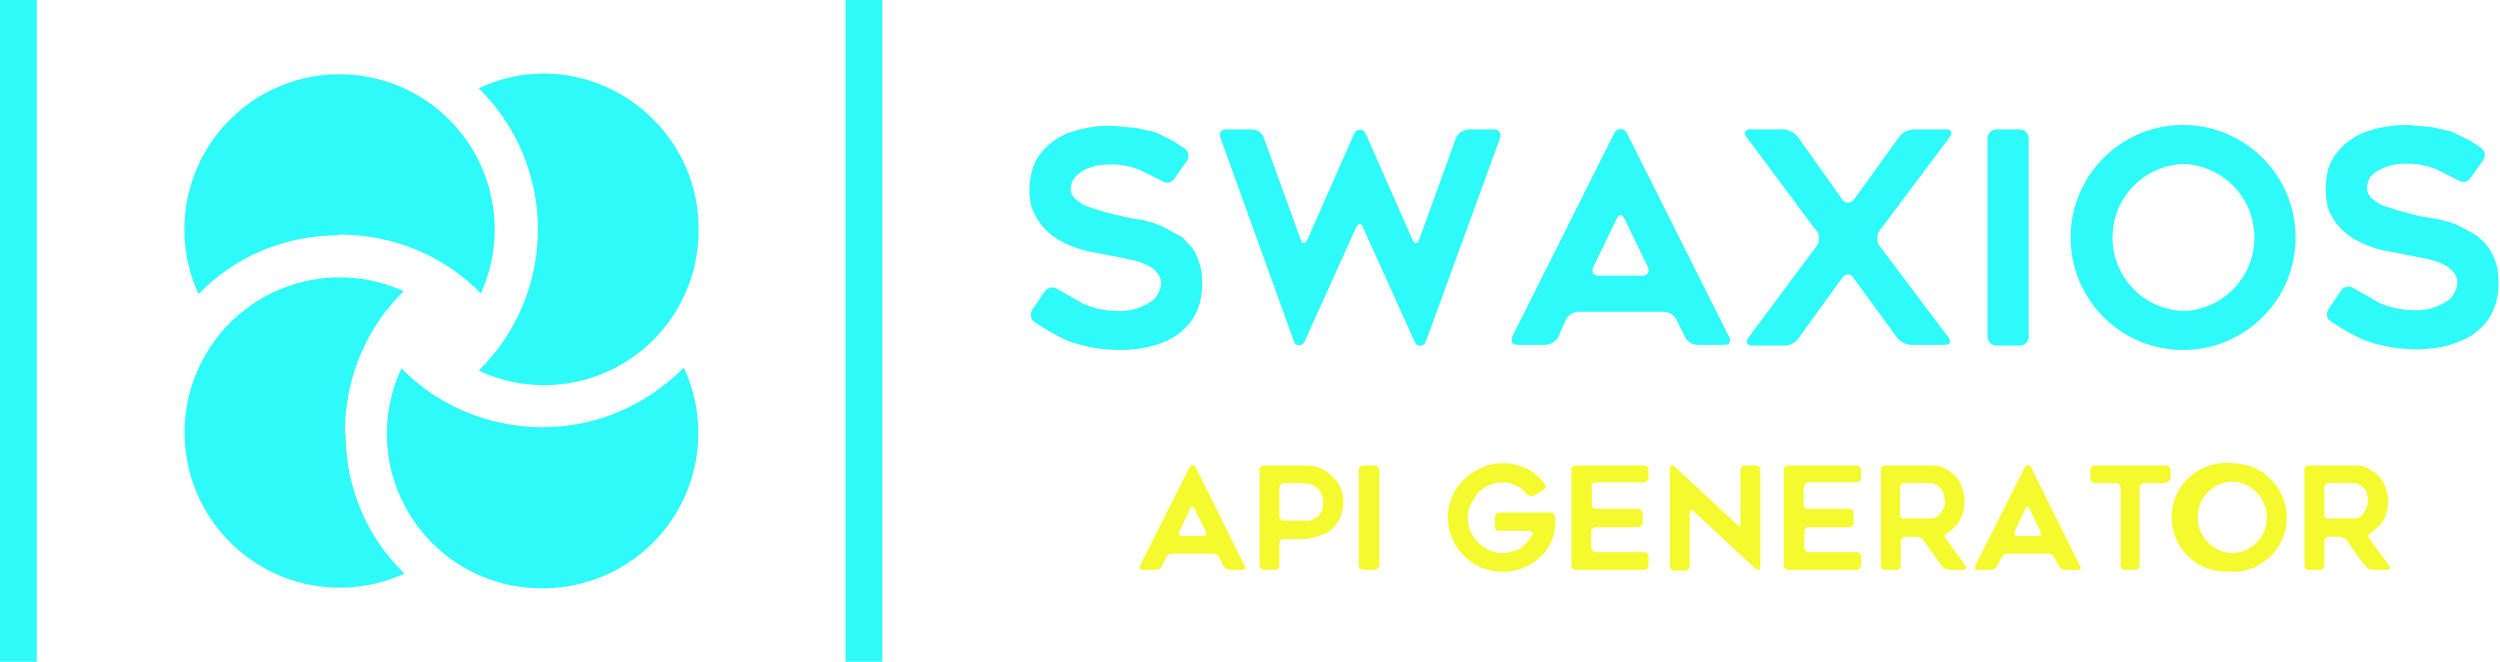
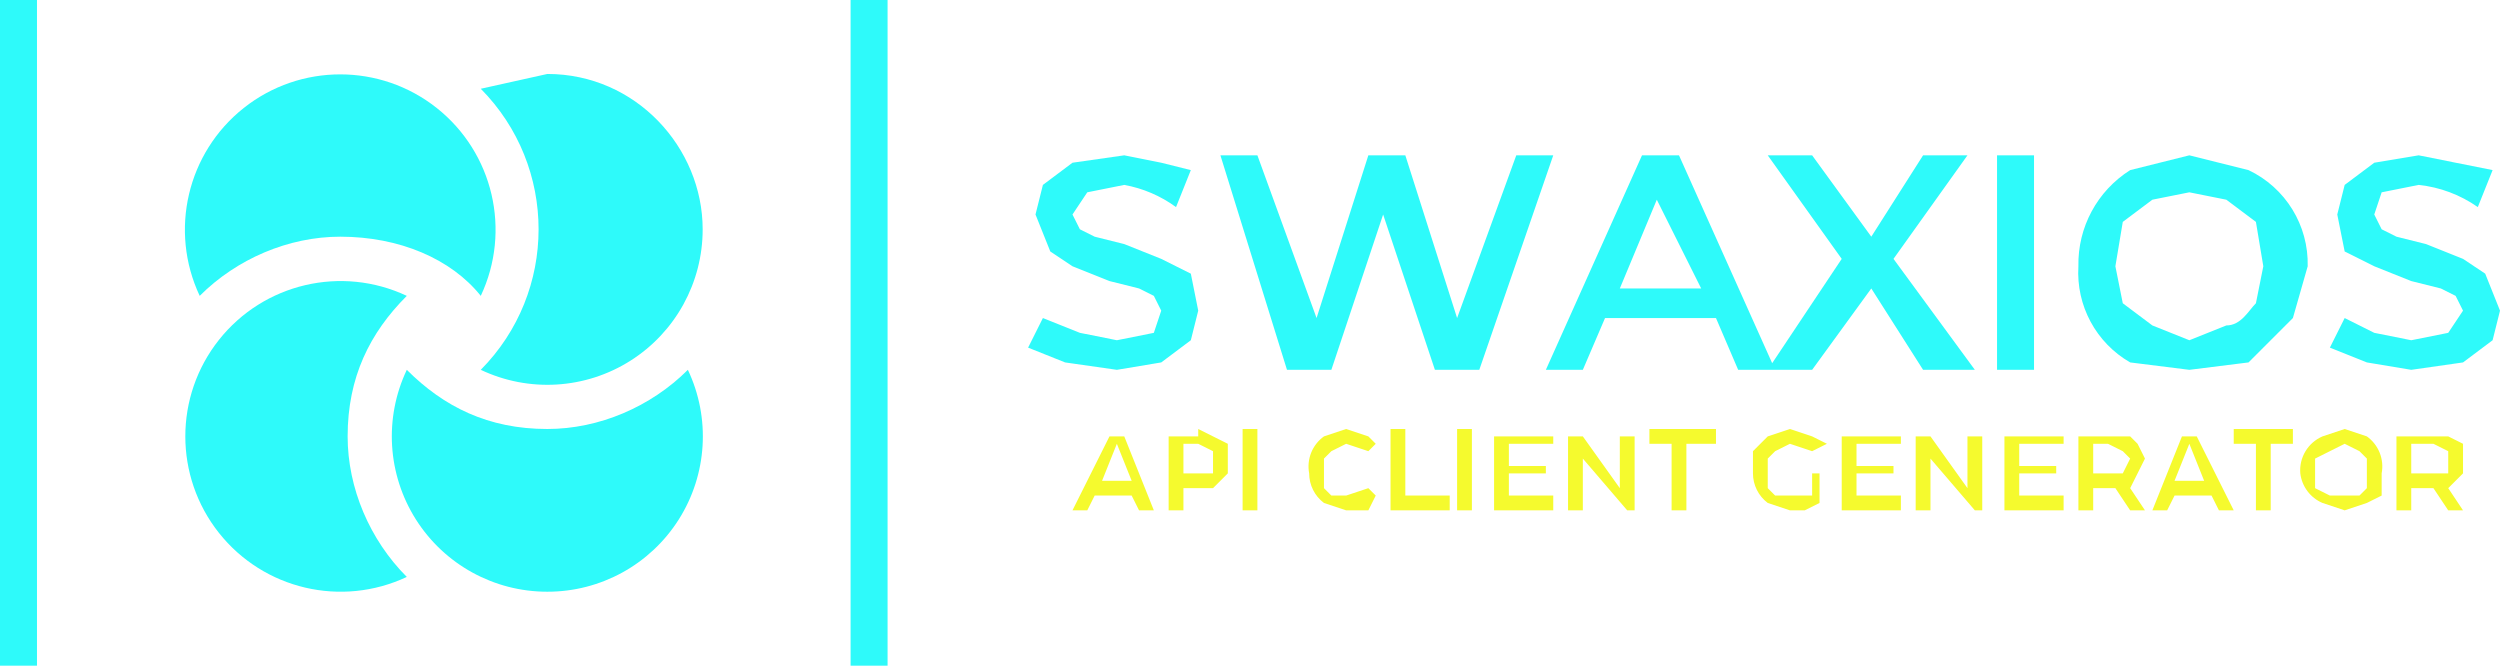
- <svg xmlns="http://www.w3.org/2000/svg" viewBox="0 0 340 90">
-   <path d="M0 0h5v90H0zM115 0h5v90h-5z" fill="#2efafa" />
-   <g fill="#2efafa">
-     <path d="M46.9 58.9c0-7.6 3-14.4 8-19.3A21.1 21.1 0 1 0 55 78c-5-4.8-8-11.6-8-19.1z" />
-     <path d="M73.9 58.1c-7.6 0-14.4-3-19.3-8A21 21 0 0 0 74 80 21.1 21.1 0 0 0 93 50c-5 5-11.7 8.1-19.2 8.1z" />
-     <path d="M73.9 10a21 21 0 0 0-8.8 2 26.9 26.9 0 0 1 0 38.4A21 21 0 0 0 95 31C95 19.5 85.5 10 73.9 10z" />
-     <path d="M46.1 31.9c7.6 0 14.4 3 19.3 8A21.1 21.1 0 1 0 27 40c4.8-5 11.6-8 19.1-8z" />
+ <svg xmlns="http://www.w3.org/2000/svg" width="338" height="90" version="1">
+   <g fill="none" fill-rule="nonzero">
+     <path fill="#2EFAFA" d="M0 0h5v90H0V0zm115 0h5v90h-5V0z" />
+     <g fill="#2EFAFA">
+       <path d="M47 59c0-8 3-14 8-19a21 21 0 1 0 0 38c-5-5-8-12-8-19z" />
+       <path d="M74 58c-8 0-14-3-19-8a21 21 0 0 0 19 30 21 21 0 0 0 19-30c-5 5-12 8-19 8z" />
+       <path d="M74 10l-9 2a27 27 0 0 1 0 38 21 21 0 0 0 30-19c0-11-9-21-21-21z" />
+       <path d="M46 32c8 0 15 3 19 8a21 21 0 1 0-38 0c5-5 12-8 19-8z" />
+     </g>
+     <path fill="#F5FA2E" d="M153 67h-5l-1 2h-2l5-10h2l4 10h-2l-1-2zm0-2l-2-5-2 5h4zm9-7l2 1 2 1v4l-2 2h-4v3h-2V59h4zm0 6h2v-2-1l-2-1h-2v4h2zm6-6h2v11h-2V59zm14 11l-3-1a5 5 0 0 1-2-4 5 5 0 0 1 2-5l3-1 3 1 1 1-1 1-3-1-2 1-1 1v4l1 1h2l3-1 1 1-1 2h-3zm6-11h2v9h6v2h-8V59zm9 0h2v11h-2V59zm13 9v2h-8V59h8v1h-6v3h5v1h-5v3h6zm11-9v11h-1l-6-7v7h-2V59h2l5 7v-7h2zm5 2h-3v-2h9v2h-4v9h-2v-9zm19 4h1v4l-2 1h-2l-3-1a5 5 0 0 1-2-4v-3l2-2 3-1 3 1 2 1-2 1-3-1-2 1-1 1v4l1 1h5v-3zm12 3v2h-8V59h8v1h-6v3h5v1h-5v3h6zm11-9v11h-1l-6-7v7h-2V59h2l5 7v-7h2zm11 9v2h-8V59h8v1h-6v3h5v1h-5v3h6zm9 2l-2-3h-3v3h-2V59h7l1 1 1 2-1 2-1 2 2 3h-2zm0-7l-1-1-2-1h-2v4h4l1-2zm11 5h-5l-1 2h-2l4-10h2l5 10h-2l-1-2zm-1-2l-2-5-2 5h4zm7-5h-3v-2h8v2h-3v9h-2v-9zm12 9l-3-1a5 5 0 0 1-3-4 5 5 0 0 1 3-5l3-1 3 1a5 5 0 0 1 2 5v3l-2 1-3 1zm0-2h2l1-1v-2-2l-1-1-2-1-2 1-2 1v4l2 1h2zm14 2l-2-3h-3v3h-2V59h7l2 1v4l-2 2 2 3h-2zm0-7v-1l-2-1h-3v4h5v-2z" />
+     <path fill="#2EFAFA" d="M151 50l-7-1-5-2 2-4 5 2 5 1 5-1 1-3-1-2-2-1-4-1-5-2-3-2-2-5 1-4 4-3 7-1 5 1 4 1-2 5a17 17 0 0 0-7-3l-5 1-2 3 1 2 2 1 4 1 5 2 4 2 1 5-1 4-4 3-6 1zm59-29l-10 29h-6l-7-21-7 21h-6l-9-29h5l8 22 7-22h5l7 22 8-22h5zm22 22h-15l-3 7h-5l13-29h5l13 29h-5l-3-7zm-2-4l-6-12-5 12h11zm30 11l-7-11-8 11h-6l10-15-10-14h6l8 11 7-11h6l-10 14 11 15h-7zm10-29h5v29h-5V21zm26 29l-8-1a14 14 0 0 1-7-13 15 15 0 0 1 7-13l8-2 8 2a14 14 0 0 1 8 13l-2 7-6 6-8 1zm0-4l5-2c2 0 3-2 4-3l1-5-1-6-4-3-5-1-5 1-4 3-1 6 1 5 4 3 5 2zm30 4l-6-1-5-2 2-4 4 2 5 1 5-1 2-3-1-2-2-1-4-1-5-2-4-2-1-5 1-4 4-3 6-1 5 1 5 1-2 5a17 17 0 0 0-8-3l-5 1-1 3 1 2 2 1 4 1 5 2 3 2 2 5-1 4-4 3-7 1z" />
  </g>
-   <path d="M140.4 42.1l1.7-2.5c.4-.5 1.1-.7 1.7-.3l3.5 2c1.6.7 3.2 1 5 1a7.3 7.3 0 0 0 4.1-1.2c.5-.3.9-.7 1.1-1.2.3-.5.4-1 .4-1.4 0-.6-.2-1-.6-1.5-.3-.4-.8-.7-1.4-1s-1.3-.5-2.2-.7a40 40 0 0 0-2.5-.5l-2-.4a15.1 15.1 0 0 1-4.9-1.6 8.3 8.3 0 0 1-3.7-3.9c-.4-.8-.6-1.8-.6-3 0-1.7.4-3.2 1-4.3.7-1.1 1.6-2 2.7-2.7 1-.7 2.3-1.1 3.6-1.4s2.6-.4 3.9-.4l3.3.3 2.7.6 2.4 1.2 1.5 1c.6.4.7 1.1.3 1.7l-1.7 2.4c-.4.6-1.1.7-1.7.3l-3-1.5a10.7 10.7 0 0 0-5.7-.6 7 7 0 0 0-1.8.6 5 5 0 0 0-1.3 1c-.4.5-.6 1-.6 1.5s.2 1.1.7 1.5 1 .8 1.6 1l2.2.7 2.4.6 2 .4c.7 0 1.5.3 2.3.5l1.3.5 2.2 1.2c.4.2.8.5 1 .8.7.7 1.3 1.4 1.6 2.4.4.9.6 2 .6 3.3 0 1.6-.3 2.9-.8 4s-1.3 2-2.3 2.8c-1 .8-2.1 1.3-3.5 1.7s-3 .6-4.6.6a20.3 20.3 0 0 1-7.2-1.3 28.8 28.8 0 0 1-4.4-2.5c-.5-.3-.7-1.1-.3-1.7zM204 18.8l-10.1 27.7c-.3.7-1.2.7-1.5 0l-7-15.5c-.2-.7-.7-.7-1 0l-7 15.5c-.3.6-1.2.6-1.4 0l-10-27.7c-.3-.7 0-1.2.8-1.2h3.5c.7 0 1.4.5 1.6 1.2l5 13.8c.2.6.6.6.9 0l6.4-14.5c.3-.6 1.2-.6 1.5 0l6.4 14.5c.2.6.7.6.9 0l5-13.8c.3-.7 1-1.2 1.7-1.2h3.5c.7 0 1 .5.8 1.2zm1.6 27.1l14-27.9c.3-.6 1.3-.6 1.6 0l14 27.9c.3.6 0 1-.7 1H231a2 2 0 0 1-1.8-1l-1.2-2.4c-.3-.7-1.1-1.1-1.8-1.1h-11.4a2 2 0 0 0-1.8 1l-1.1 2.5c-.4.6-1.1 1-1.8 1h-3.7c-.7 0-1-.4-.7-1zm11.8-8.4h6c.7 0 1-.6.7-1.2l-3.2-6.6c-.3-.6-.7-.6-1 0l-3.2 6.6c-.3.7 0 1.2.7 1.2zm29.7-6l-9.6-12.9c-.4-.5-.2-1 .5-1h4.5c.7 0 1.5.4 2 1l6.1 8.6c.4.5 1 .5 1.5 0l6.2-8.6c.4-.6 1.3-1 2-1h4.4c.7 0 .9.5.5 1l-9.6 12.8c-.4.6-.4 1.5 0 2l9.4 12.5c.4.6.2 1-.5 1H260c-.7 0-1.6-.4-2-1l-6-8.2c-.3-.5-1-.5-1.4 0l-6 8.3c-.3.5-1.2 1-1.8 1h-4.5c-.7 0-1-.5-.5-1.1l9.3-12.5c.4-.5.4-1.4 0-2zM274.7 47h-3.2c-.7 0-1.2-.6-1.2-1.3V18.8c0-.6.5-1.2 1.2-1.2h3.2c.7 0 1.2.6 1.2 1.2v27c0 .6-.5 1.2-1.2 1.2zm22.2.6a15.3 15.3 0 1 1 0-30.6 15.3 15.3 0 0 1 0 30.6zm0-25.3a10 10 0 0 0-9.6 10 10 10 0 0 0 9.6 10 10 10 0 0 0 9.7-10 10 10 0 0 0-9.7-10zM316.7 42l1.7-2.5c.3-.5 1.1-.7 1.7-.3l3.5 2c1.6.7 3.2 1 5 1a7.3 7.3 0 0 0 4.1-1.2c.5-.3.9-.7 1.1-1.2.3-.5.4-1 .4-1.4 0-.6-.2-1-.6-1.5-.4-.4-.8-.7-1.4-1s-1.3-.5-2.2-.7a40 40 0 0 0-2.5-.5l-2-.4a15.1 15.1 0 0 1-5-1.6 8.3 8.3 0 0 1-3.7-3.9c-.3-.8-.5-1.8-.5-3 0-1.7.3-3.2 1-4.3.7-1.1 1.6-2 2.7-2.7 1-.7 2.3-1.1 3.6-1.4s2.6-.4 3.9-.4l3.3.3 2.6.6 2.5 1.2 1.5 1c.6.4.7 1.1.3 1.7l-1.7 2.4c-.4.6-1.1.7-1.7.3l-3-1.5a10.7 10.7 0 0 0-5.7-.6 7 7 0 0 0-1.8.6 5 5 0 0 0-1.4 1c-.3.5-.5 1-.5 1.5s.2 1.1.7 1.5 1 .8 1.6 1l2.2.7 2.3.6 2 .4c.7 0 1.6.3 2.4.5l1.3.5 2.2 1.2 1 .8c.7.7 1.2 1.4 1.6 2.4.4.9.6 2 .6 3.3 0 1.6-.3 2.9-.8 4s-1.3 2-2.3 2.8c-1 .8-2.2 1.3-3.5 1.7s-3 .6-4.6.6a20.3 20.3 0 0 1-7.2-1.3 28.8 28.8 0 0 1-4.4-2.5c-.6-.3-.7-1.1-.3-1.7z" fill="#2efafa" />
-   <path d="M155 77l6.8-13.5c.2-.3.6-.3.8 0l6.7 13.5c.2.3 0 .5-.3.5h-1.8a1 1 0 0 1-.8-.5l-.6-1.2a1 1 0 0 0-.9-.5h-5.5a1 1 0 0 0-.8.5L158 77a1 1 0 0 1-.8.5h-1.8c-.3 0-.5-.2-.3-.5zm5.7-4.1h3c.3 0 .4-.3.3-.6l-1.6-3.2c-.1-.3-.3-.3-.5 0l-1.5 3.2c-.1.4 0 .6.3.6zm18.9-9.2a5.4 5.4 0 0 1 2.7 2.6 5.2 5.2 0 0 1 0 4c-.2.6-.6 1-1 1.5-.5.5-1 .8-1.7 1a7 7 0 0 1-2.4.5h-2.6c-.3 0-.6.2-.6.6v3c0 .3-.3.6-.6.6h-1.5a.6.6 0 0 1-.6-.6v-13c0-.4.2-.6.6-.6h5.7c.7 0 1.4.1 2 .4zm-1 6.9c.4-.1.6-.3.8-.5l.4-.8a3 3 0 0 0-.5-2.8l-.9-.6-1-.2h-2.8c-.3 0-.6.3-.6.6v4c0 .2.3.5.6.5h3c.4 0 .8 0 1-.2zm8.3 6.9h-1.5a.6.6 0 0 1-.6-.6v-13c0-.3.3-.6.6-.6h1.5c.4 0 .7.3.7.6v13c0 .3-.3.6-.7.6zm24.6-7.2v1.3a6.4 6.4 0 0 1-2.3 4.4c-.7.6-1.4 1-2.2 1.3a7.7 7.7 0 0 1-5.5-.1 7.5 7.5 0 0 1-4.6-6.8 7.2 7.2 0 0 1 2.2-5.2c.7-.7 1.5-1.2 2.4-1.6s1.8-.6 2.8-.6a7 7 0 0 1 5.8 2.8c.2.3.1.6-.2.8l-1.3.8c-.3.2-.6 0-.9-.1-.3-.5-.7-.8-1.2-1.1a4.2 4.2 0 0 0-4-.2c-.6.2-1 .6-1.5 1l-1 1.6a4.7 4.7 0 0 0 0 3.7 5.1 5.1 0 0 0 2.5 2.5 4.3 4.3 0 0 0 3.2.2c.5-.1.9-.3 1.3-.6l1-1 .4-.7c.1-.3-.1-.5-.4-.5h-4a.6.6 0 0 1-.7-.6v-1.3c0-.3.3-.6.6-.6h7c.3 0 .6.3.6.6zm5-4v2.3c0 .4.3.6.6.6h5.7c.3 0 .6.3.6.6v1.3c0 .3-.3.6-.6.6H217c-.3 0-.6.3-.6.6v2.1c0 .4.3.7.6.7h6.6c.3 0 .6.2.6.6v1.2c0 .3-.3.6-.6.6h-9.3a.6.6 0 0 1-.6-.6v-13c0-.4.3-.6.6-.6h9.3c.3 0 .6.2.6.6V65c0 .3-.3.6-.6.6H217c-.3 0-.6.3-.6.6zm13.3 3.3V77c0 .3-.3.6-.6.6h-1.5a.6.6 0 0 1-.6-.6V63.6c0-.3.4-.4.6-.2l8.6 8c.2.3.4.2.4-.1v-7.4c0-.3.3-.6.6-.6h1.5c.4 0 .6.3.6.6v13.3c0 .3-.4.4-.6.2l-8.6-8c-.2-.2-.4 0-.4.2zm15.5-3.3v2.3c0 .4.2.6.6.6h5.6c.4 0 .6.3.6.6v1.3c0 .3-.2.6-.6.6H246c-.4 0-.6.3-.6.6v2.1c0 .4.2.7.6.7h6.5c.3 0 .6.2.6.6v1.2c0 .3-.3.6-.6.6h-9.3a.6.6 0 0 1-.6-.6v-13c0-.4.3-.6.6-.6h9.3c.3 0 .6.2.6.6V65c0 .3-.3.6-.6.6H246c-.4 0-.6.3-.6.6zM258 77.5h-1.6a.6.6 0 0 1-.6-.6v-13c0-.4.3-.6.6-.6h5.9c.7 0 1.4 0 2 .3.6.3 1.1.6 1.5 1 .5.5.8 1 1 1.6s.4 1.3.4 2c0 1-.3 2-.8 2.8-.4.6-1 1.1-1.6 1.5-.3.1-.4.4-.2.7l2.7 3.7c.2.2.1.6-.2.6h-2c-.3 0-.7-.2-1-.5l-1.2-1.7-1.3-1.8c-.2-.3-.6-.5-1-.5h-1.5c-.3 0-.6.2-.6.6v3.3c0 .3-.2.6-.5.6zm1.1-7H263l.8-.5.5-.8c.2-.3.2-.6.2-1a3.7 3.7 0 0 0-.4-1.6c-.2-.2-.4-.5-.7-.6-.3-.2-.6-.3-1.1-.3H259c-.3 0-.6.3-.6.6V70c0 .3.3.6.6.6zm9.5 6.5l6.8-13.5c.1-.3.6-.3.8 0l6.7 13.5c.2.3 0 .5-.3.5h-1.8a1 1 0 0 1-.8-.5l-.6-1.2a1 1 0 0 0-.9-.5H273a1 1 0 0 0-.8.5l-.6 1.2a1 1 0 0 1-.9.5H269c-.4 0-.5-.2-.4-.5zm5.7-4.1h3c.2 0 .4-.3.2-.6l-1.5-3.2c-.1-.3-.3-.3-.5 0l-1.5 3.2c-.1.4 0 .6.3.6zm20.2-7.2h-2.9c-.3 0-.6.3-.6.6v10.6c0 .3-.3.6-.6.6H289a.6.6 0 0 1-.6-.6V66.3c0-.3-.3-.6-.6-.6h-2.9a.6.6 0 0 1-.6-.6v-1.2c0-.4.3-.6.6-.6h9.7c.3 0 .6.2.6.6V65c0 .3-.3.6-.6.6zm9.1 12a7.4 7.4 0 1 1 0-14.7 7.4 7.4 0 0 1 0 14.8zm0-12.2a4.8 4.8 0 0 0-4.7 4.9c0 2.6 2.1 4.8 4.7 4.8s4.7-2.2 4.7-4.8c0-2.6-2.1-4.9-4.7-4.9zm12 12H314a.6.6 0 0 1-.6-.6v-13c0-.4.3-.6.6-.6h5.9c.7 0 1.4 0 2 .3l1.5 1c.4.5.8 1 1 1.6s.4 1.3.4 2c0 1-.3 2-.8 2.8-.5.6-1 1.1-1.6 1.5-.3.1-.4.4-.2.7l2.7 3.7c.2.2.1.6-.2.6h-2c-.3 0-.8-.2-1-.5l-1.3-1.7-1.2-1.8c-.2-.3-.7-.5-1-.5h-1.5c-.3 0-.6.2-.6.6v3.3c0 .3-.2.6-.6.6zm1.1-7H320.6l.7-.5.5-.8a3.2 3.2 0 0 0-.1-2.6c-.2-.2-.4-.5-.7-.6-.3-.2-.7-.3-1.1-.3h-3.2c-.3 0-.6.3-.6.6V70c0 .3.3.6.6.6z" fill="#f5fa2e" />
</svg>
